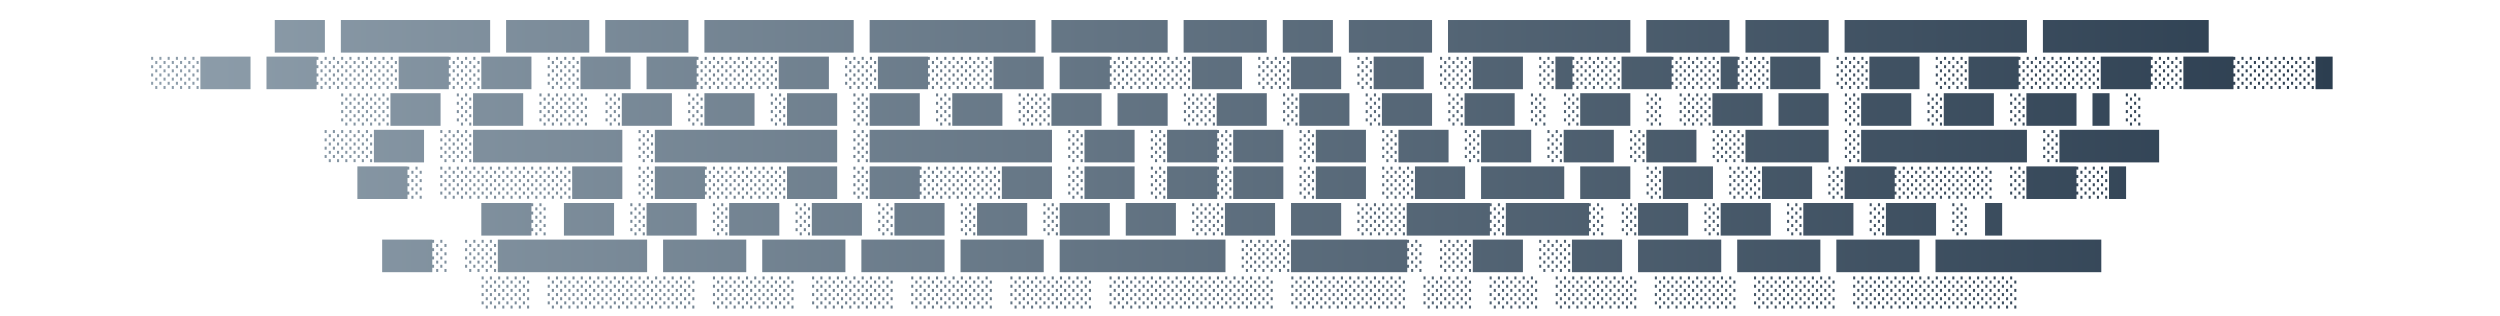
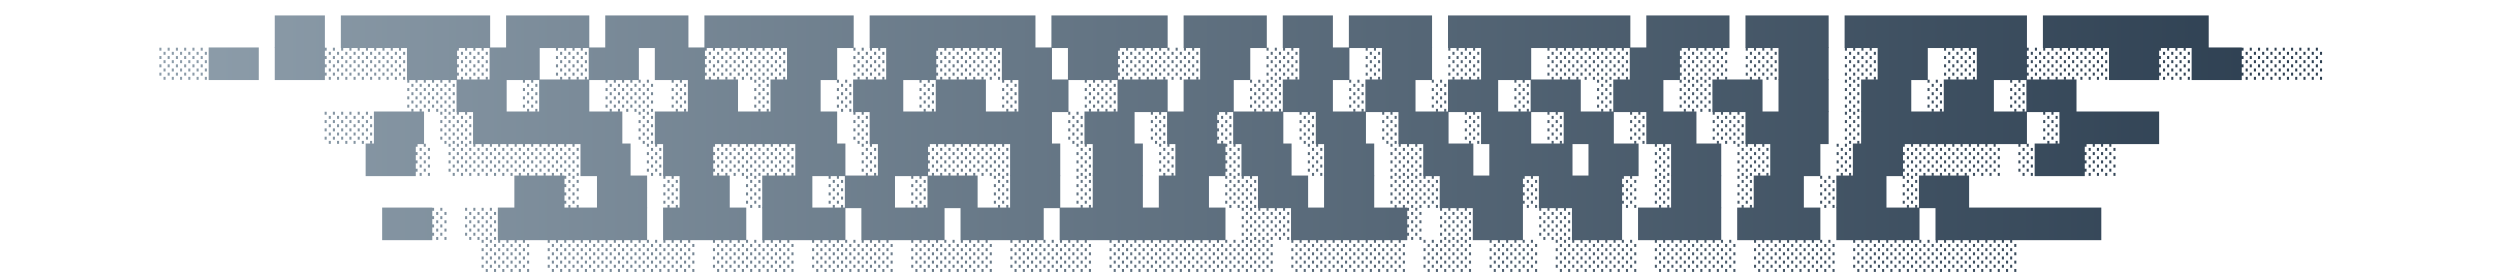
- <svg xmlns="http://www.w3.org/2000/svg" width="1093" height="138" viewBox="0 0 1093 138">
+ <svg xmlns="http://www.w3.org/2000/svg" width="1093" height="122" viewBox="0 0 1093 122">
  <defs>
    <linearGradient id="grad" x1="0%" y1="0%" x2="100%" y2="0%">
      <stop offset="0%" stop-color="#8e9eab" />
      <stop offset="100%" stop-color="#2c3e50" />
    </linearGradient>
  </defs>
  <style>
    .ascii {
      font-family: ui-monospace, 'Cascadia Code', 'Source Code Pro', Menlo, Consolas, monospace;
      font-size: 12px;
      fill: url(#grad);
      white-space: pre;
    }
  </style>
  <text x="50%" text-anchor="middle" class="ascii">
-     <tspan x="50%" y="20"> ███           █████████  █████   █████   █████████   ██████████      ███████    █████   ███   █████ ███████████ █████ █████ ███████████  ██████████</tspan>
-     <tspan x="50%" y="36">░░░███        ███░░░░░███░░███   ░░███   ███░░░░░███ ░░███░░░░███   ███░░░░░███ ░░███   ░███  ░░███ ░█░░░███░░░█░░███ ░░███ ░░███░░░░░███░░███░░░░░█</tspan>
-     <tspan x="50%" y="52">  ░░░███     ░███    ░░░  ░███    ░███  ░███    ░███  ░███   ░░███ ███     ░░███ ░███   ░███   ░███ ░   ░███  ░  ░░███ ███   ░███    ░███ ░███  █ ░ </tspan>
-     <tspan x="50%" y="68">    ░░░███   ░░█████████  ░███████████  ░███████████  ░███    ░███░███      ░███ ░███   ░███   ░███     ░███      ░░█████    ░██████████  ░██████   </tspan>
-     <tspan x="50%" y="84">     ███░     ░░░░░░░░███ ░███░░░░░███  ░███░░░░░███  ░███    ░███░███      ░███ ░░███  █████  ███      ░███       ░░███     ░███░░░░░░   ░███░░█   </tspan>
-     <tspan x="50%" y="100">   ███░       ███    ░███ ░███    ░███  ░███    ░███  ░███    ███ ░░███     ███   ░░░█████░█████░       ░███        ░███     ░███         ░███ ░   █</tspan>
-     <tspan x="50%" y="116"> ███░        ░░█████████  █████   █████ █████   █████ ██████████   ░░░███████░      ░░███ ░░███         █████       █████    █████        ██████████</tspan>
-     <tspan x="50%" y="132">░░░           ░░░░░░░░░  ░░░░░   ░░░░░ ░░░░░   ░░░░░ ░░░░░░░░░░      ░░░░░░░         ░░░   ░░░         ░░░░░       ░░░░░    ░░░░░        ░░░░░░░░░░ </tspan>
+     <tspan x="50%" y="18"> ███           █████████  █████   █████   █████████   ██████████      ███████    █████   ███   █████ ███████████ █████ █████ ███████████  ██████████</tspan>
+     <tspan x="50%" y="32">░░░███        ███░░░░░███░░███   ░░███   ███░░░░░███ ░░███░░░░███   ███░░░░░███ ░░███   ░███  ░░███ ░░░░░███░░░ ░░███ ░░███ ░░███░░░░░███░░███░░░░░ </tspan>
+     <tspan x="50%" y="46">  ░░░███     ░███    ░░░  ░███    ░███  ░███    ░███  ░███   ░░███ ███     ░░███ ░███   ░███   ░███     ░███     ░░███ ███   ░███    ░███ ░███      </tspan>
+     <tspan x="50%" y="60">    ░░░███   ░░█████████  ░███████████  ░███████████  ░███    ░███░███      ░███ ░███   ░███   ░███     ░███      ░░█████    ░██████████  ░██████   </tspan>
+     <tspan x="50%" y="74">     ███░     ░░░░░░░░███ ░███░░░░░███  ░███░░░░░███  ░███    ░███░███      ░███ ░░███  █████  ███      ░███       ░░███     ░███░░░░░░   ░███░░    </tspan>
+     <tspan x="50%" y="88">   ███░       ███    ░███ ░███    ░███  ░███    ░███  ░███    ███ ░░███     ███   ░░░█████░█████░       ░███        ░███     ░███         ░███      </tspan>
+     <tspan x="50%" y="102"> ███░        ░░█████████  █████   █████ █████   █████ ██████████   ░░░███████░      ░░███ ░░███         █████       █████    █████        ██████████</tspan>
+     <tspan x="50%" y="116">░░░           ░░░░░░░░░  ░░░░░   ░░░░░ ░░░░░   ░░░░░ ░░░░░░░░░░      ░░░░░░░         ░░░   ░░░         ░░░░░       ░░░░░    ░░░░░        ░░░░░░░░░░ </tspan>
  </text>
</svg>
